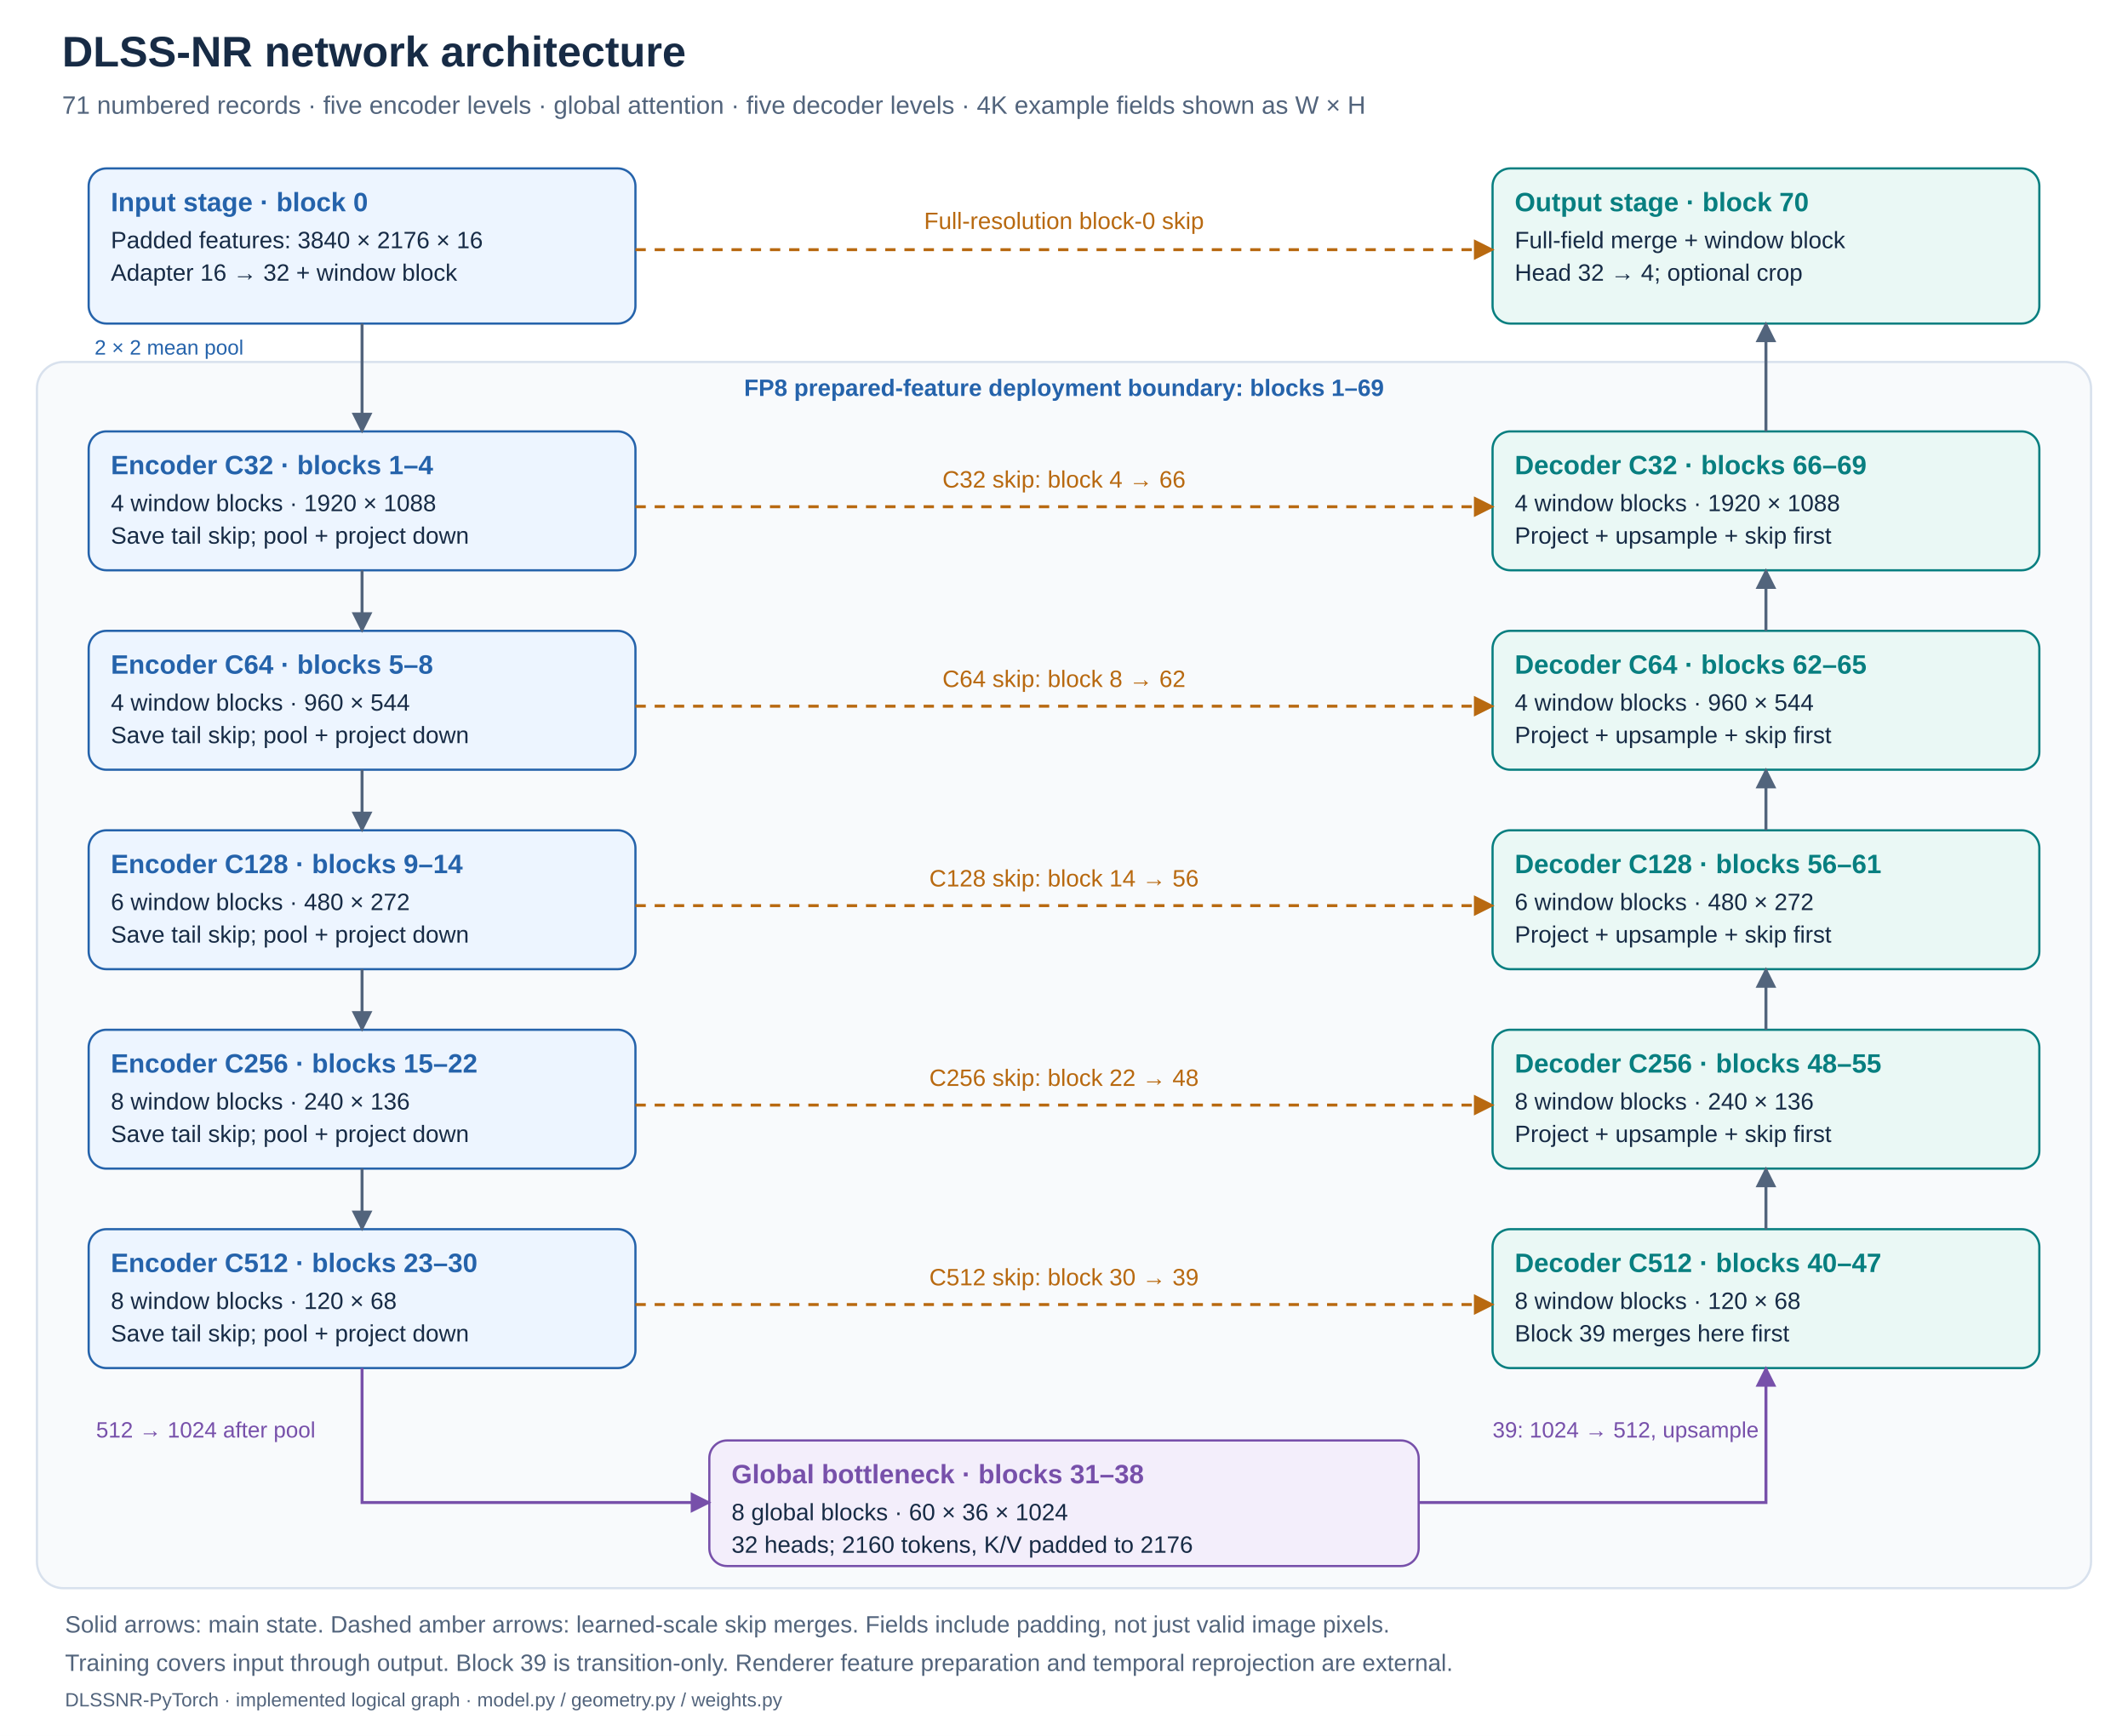
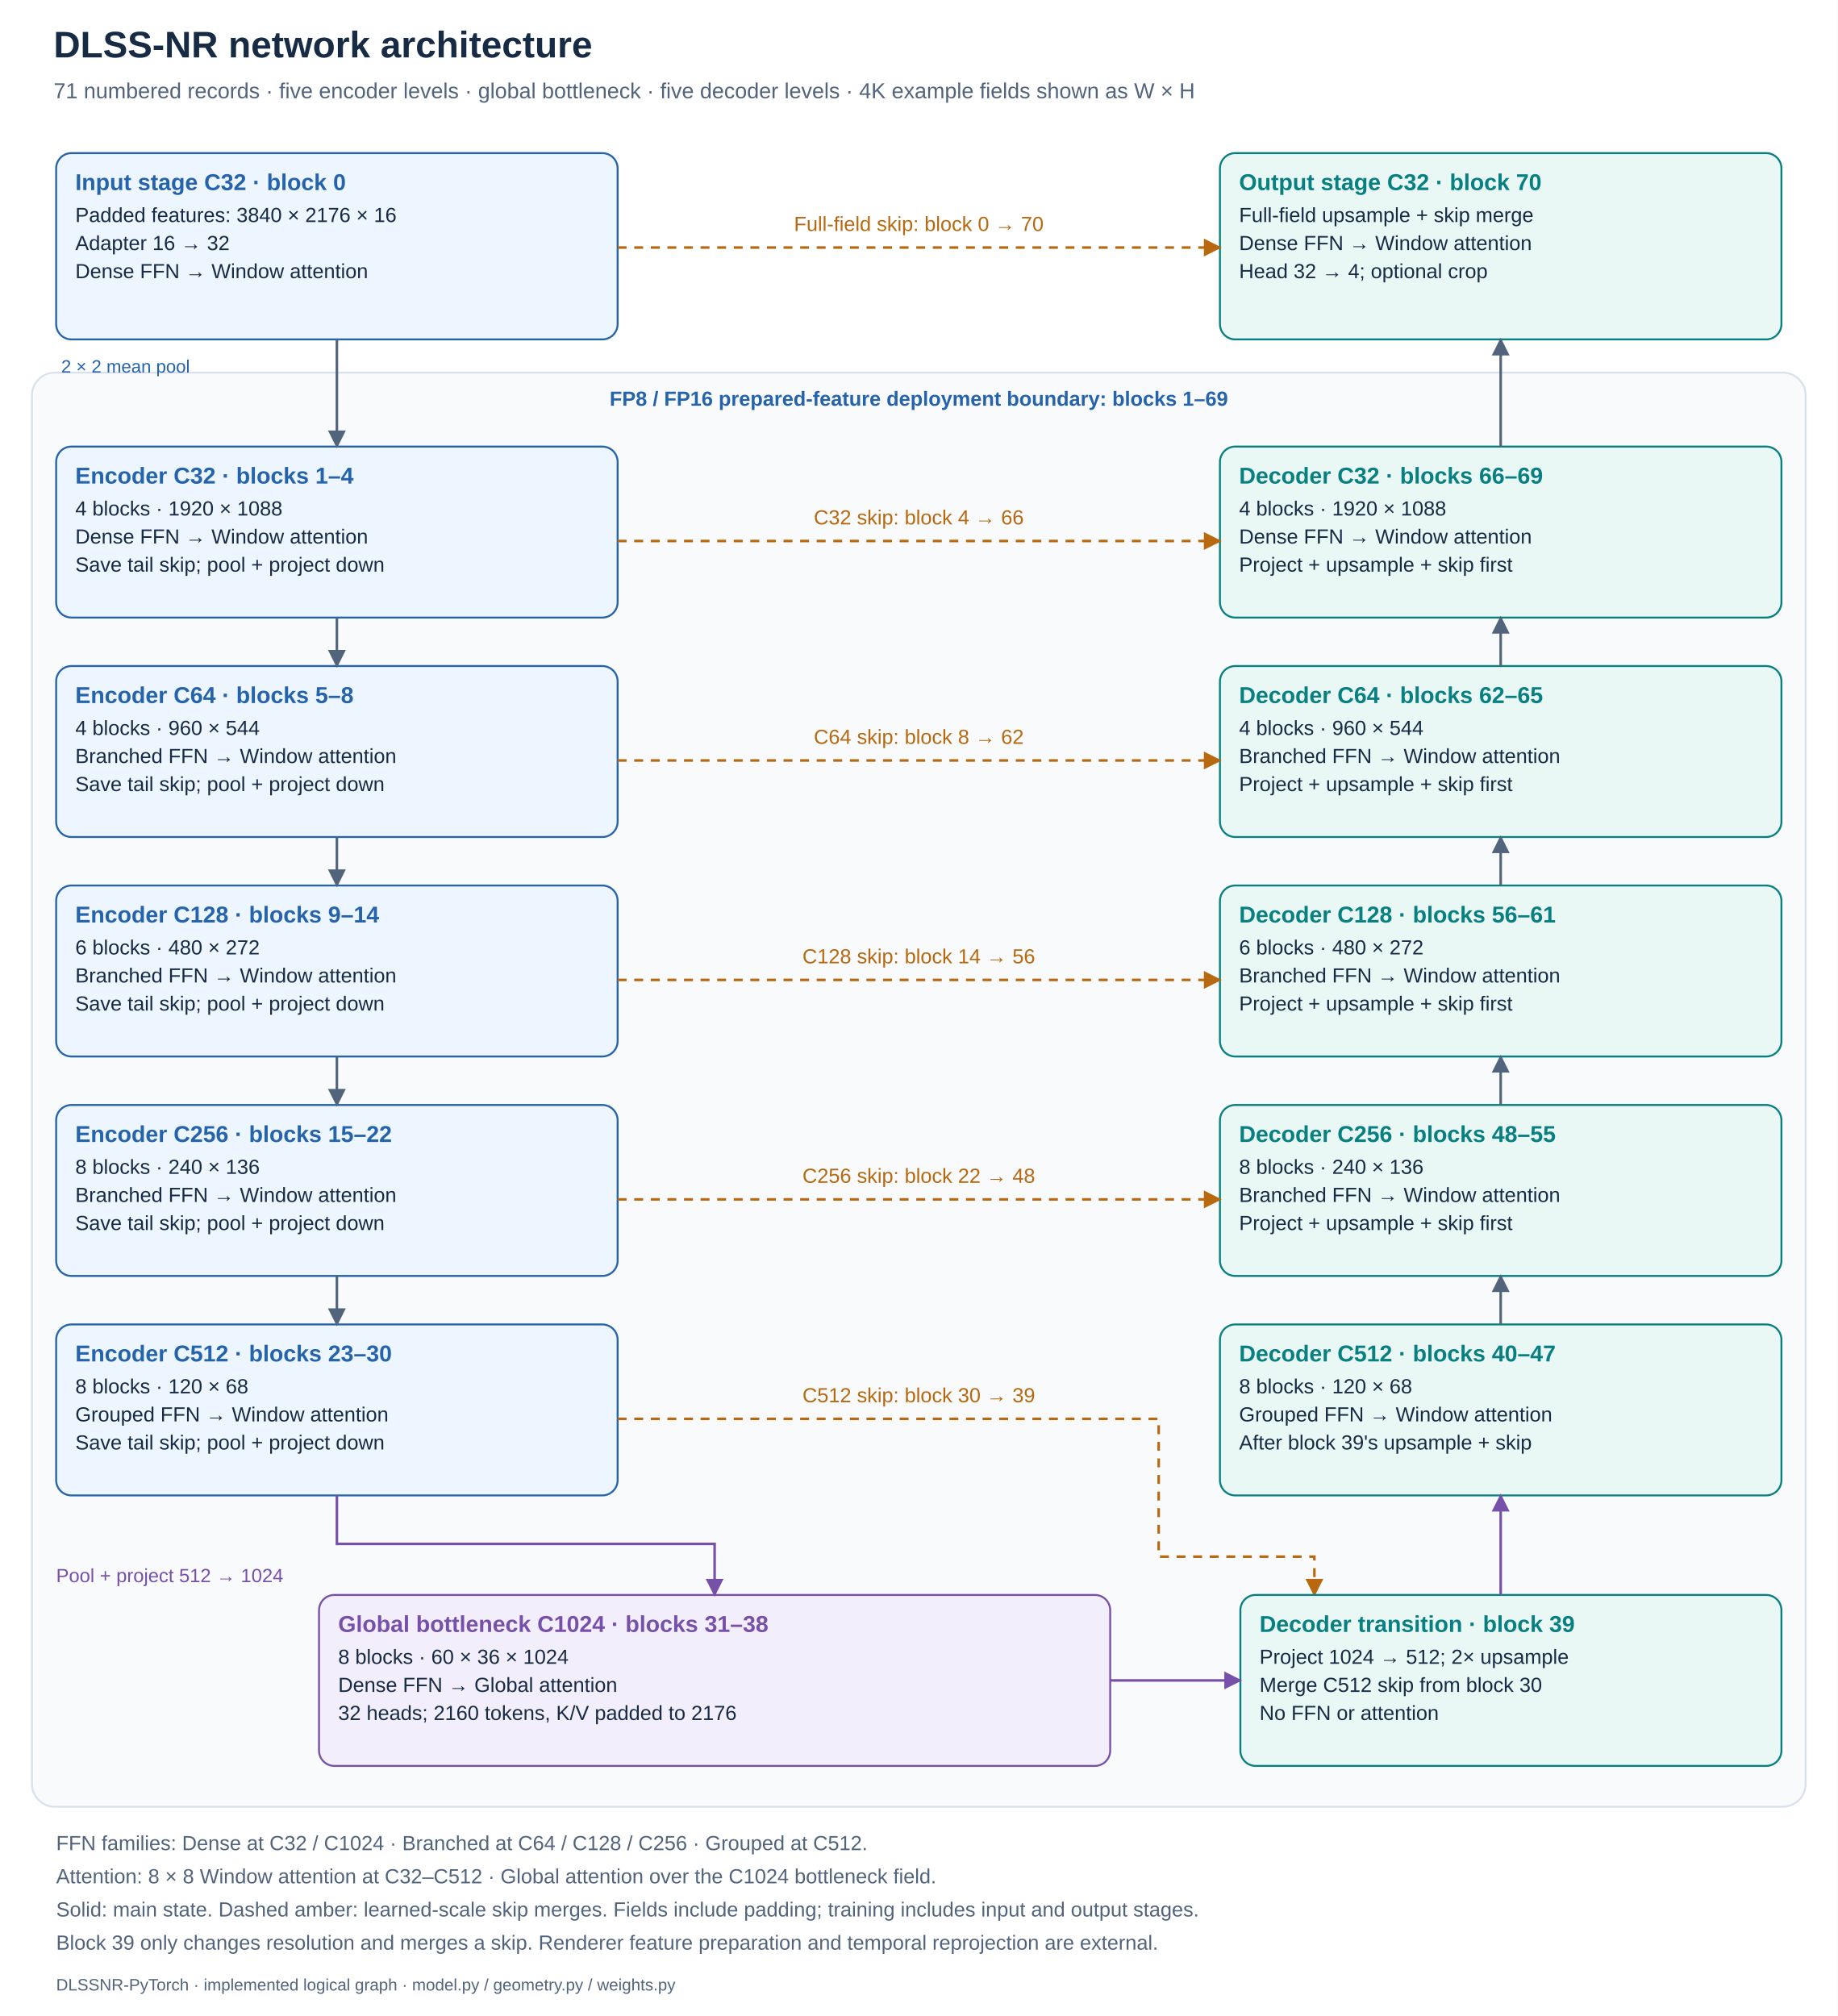
- <svg xmlns="http://www.w3.org/2000/svg" width="1440" height="1175" viewBox="0 0 1440 1175" role="img" aria-labelledby="title desc">
+ <svg xmlns="http://www.w3.org/2000/svg" width="1440" height="1580" viewBox="0 0 1440 1580" role="img" aria-labelledby="title desc">
  <defs>
    <marker id="arrow" viewBox="0 0 10 10" refX="9" refY="5" markerWidth="7" markerHeight="7" orient="auto-start-reverse">
      <path d="M0 0 L10 5 L0 10 Z" fill="context-stroke" />
    </marker>
  </defs>
  <rect width="1440" height="100%" fill="#ffffff" />
  <text x="42" y="45" fill="#172b45" font-family="Segoe UI,Arial,sans-serif" font-size="29" font-weight="650" text-anchor="start">DLSS-NR network architecture</text>
-   <text x="42" y="77" fill="#52647c" font-family="Segoe UI,Arial,sans-serif" font-size="17" font-weight="400" text-anchor="start">71 numbered records · five encoder levels · global attention · five decoder levels · 4K example fields shown as W × H</text>
-   <rect x="25" y="245" width="1390" height="830" rx="18" fill="#f8fafc" stroke="#d8e1ed" stroke-width="1.5" />
-   <text x="720" y="268" fill="#2563ab" font-family="Segoe UI,Arial,sans-serif" font-size="16" font-weight="650" text-anchor="middle">FP8 prepared-feature deployment boundary: blocks 1–69</text>
-   <rect x="60" y="114" width="370" height="105" rx="12" fill="#edf5ff" stroke="#2563ab" stroke-width="1.5" />
-   <text x="75" y="143" fill="#2563ab" font-family="Segoe UI,Arial,sans-serif" font-size="18" font-weight="650" text-anchor="start">Input stage · block 0</text>
-   <text x="75" y="168" fill="#172b45" font-family="Segoe UI,Arial,sans-serif" font-size="16" font-weight="400" text-anchor="start">Padded features: 3840 × 2176 × 16</text>
-   <text x="75" y="190" fill="#172b45" font-family="Segoe UI,Arial,sans-serif" font-size="16" font-weight="400" text-anchor="start">Adapter 16 → 32 + window block</text>
-   <rect x="1010" y="114" width="370" height="105" rx="12" fill="#eaf8f5" stroke="#087f80" stroke-width="1.5" />
-   <text x="1025" y="143" fill="#087f80" font-family="Segoe UI,Arial,sans-serif" font-size="18" font-weight="650" text-anchor="start">Output stage · block 70</text>
-   <text x="1025" y="168" fill="#172b45" font-family="Segoe UI,Arial,sans-serif" font-size="16" font-weight="400" text-anchor="start">Full-field merge + window block</text>
-   <text x="1025" y="190" fill="#172b45" font-family="Segoe UI,Arial,sans-serif" font-size="16" font-weight="400" text-anchor="start">Head 32 → 4; optional crop</text>
-   <path d="M 430,169 L 1010,169" fill="none" stroke="#b86910" stroke-width="2" stroke-dasharray="7 6" marker-end="url(#arrow)" />
-   <text x="720" y="155" fill="#b86910" font-family="Segoe UI,Arial,sans-serif" font-size="16" font-weight="400" text-anchor="middle">Full-resolution block-0 skip</text>
-   <rect x="60" y="292" width="370" height="94" rx="12" fill="#edf5ff" stroke="#2563ab" stroke-width="1.5" />
-   <text x="75" y="321" fill="#2563ab" font-family="Segoe UI,Arial,sans-serif" font-size="18" font-weight="650" text-anchor="start">Encoder C32 · blocks 1–4</text>
-   <text x="75" y="346" fill="#172b45" font-family="Segoe UI,Arial,sans-serif" font-size="16" font-weight="400" text-anchor="start">4 window blocks · 1920 × 1088</text>
-   <text x="75" y="368" fill="#172b45" font-family="Segoe UI,Arial,sans-serif" font-size="16" font-weight="400" text-anchor="start">Save tail skip; pool + project down</text>
-   <rect x="1010" y="292" width="370" height="94" rx="12" fill="#eaf8f5" stroke="#087f80" stroke-width="1.5" />
-   <text x="1025" y="321" fill="#087f80" font-family="Segoe UI,Arial,sans-serif" font-size="18" font-weight="650" text-anchor="start">Decoder C32 · blocks 66–69</text>
-   <text x="1025" y="346" fill="#172b45" font-family="Segoe UI,Arial,sans-serif" font-size="16" font-weight="400" text-anchor="start">4 window blocks · 1920 × 1088</text>
-   <text x="1025" y="368" fill="#172b45" font-family="Segoe UI,Arial,sans-serif" font-size="16" font-weight="400" text-anchor="start">Project + upsample + skip first</text>
-   <path d="M 430,343 L 1010,343" fill="none" stroke="#b86910" stroke-width="2" stroke-dasharray="7 6" marker-end="url(#arrow)" />
-   <text x="720" y="330" fill="#b86910" font-family="Segoe UI,Arial,sans-serif" font-size="16" font-weight="400" text-anchor="middle">C32 skip: block 4 → 66</text>
-   <path d="M 245,219 L 245,292" fill="none" stroke="#52647c" stroke-width="2" marker-end="url(#arrow)" />
-   <text x="64" y="240" fill="#2563ab" font-family="Segoe UI,Arial,sans-serif" font-size="14" font-weight="400" text-anchor="start">2 × 2 mean pool</text>
-   <path d="M 1195,292 L 1195,219" fill="none" stroke="#52647c" stroke-width="2" marker-end="url(#arrow)" />
-   <rect x="60" y="427" width="370" height="94" rx="12" fill="#edf5ff" stroke="#2563ab" stroke-width="1.5" />
-   <text x="75" y="456" fill="#2563ab" font-family="Segoe UI,Arial,sans-serif" font-size="18" font-weight="650" text-anchor="start">Encoder C64 · blocks 5–8</text>
-   <text x="75" y="481" fill="#172b45" font-family="Segoe UI,Arial,sans-serif" font-size="16" font-weight="400" text-anchor="start">4 window blocks · 960 × 544</text>
-   <text x="75" y="503" fill="#172b45" font-family="Segoe UI,Arial,sans-serif" font-size="16" font-weight="400" text-anchor="start">Save tail skip; pool + project down</text>
-   <rect x="1010" y="427" width="370" height="94" rx="12" fill="#eaf8f5" stroke="#087f80" stroke-width="1.5" />
-   <text x="1025" y="456" fill="#087f80" font-family="Segoe UI,Arial,sans-serif" font-size="18" font-weight="650" text-anchor="start">Decoder C64 · blocks 62–65</text>
-   <text x="1025" y="481" fill="#172b45" font-family="Segoe UI,Arial,sans-serif" font-size="16" font-weight="400" text-anchor="start">4 window blocks · 960 × 544</text>
-   <text x="1025" y="503" fill="#172b45" font-family="Segoe UI,Arial,sans-serif" font-size="16" font-weight="400" text-anchor="start">Project + upsample + skip first</text>
-   <path d="M 430,478 L 1010,478" fill="none" stroke="#b86910" stroke-width="2" stroke-dasharray="7 6" marker-end="url(#arrow)" />
-   <text x="720" y="465" fill="#b86910" font-family="Segoe UI,Arial,sans-serif" font-size="16" font-weight="400" text-anchor="middle">C64 skip: block 8 → 62</text>
-   <path d="M 245,386 L 245,427" fill="none" stroke="#52647c" stroke-width="2" marker-end="url(#arrow)" />
-   <path d="M 1195,427 L 1195,386" fill="none" stroke="#52647c" stroke-width="2" marker-end="url(#arrow)" />
-   <rect x="60" y="562" width="370" height="94" rx="12" fill="#edf5ff" stroke="#2563ab" stroke-width="1.5" />
-   <text x="75" y="591" fill="#2563ab" font-family="Segoe UI,Arial,sans-serif" font-size="18" font-weight="650" text-anchor="start">Encoder C128 · blocks 9–14</text>
-   <text x="75" y="616" fill="#172b45" font-family="Segoe UI,Arial,sans-serif" font-size="16" font-weight="400" text-anchor="start">6 window blocks · 480 × 272</text>
-   <text x="75" y="638" fill="#172b45" font-family="Segoe UI,Arial,sans-serif" font-size="16" font-weight="400" text-anchor="start">Save tail skip; pool + project down</text>
-   <rect x="1010" y="562" width="370" height="94" rx="12" fill="#eaf8f5" stroke="#087f80" stroke-width="1.5" />
-   <text x="1025" y="591" fill="#087f80" font-family="Segoe UI,Arial,sans-serif" font-size="18" font-weight="650" text-anchor="start">Decoder C128 · blocks 56–61</text>
-   <text x="1025" y="616" fill="#172b45" font-family="Segoe UI,Arial,sans-serif" font-size="16" font-weight="400" text-anchor="start">6 window blocks · 480 × 272</text>
-   <text x="1025" y="638" fill="#172b45" font-family="Segoe UI,Arial,sans-serif" font-size="16" font-weight="400" text-anchor="start">Project + upsample + skip first</text>
-   <path d="M 430,613 L 1010,613" fill="none" stroke="#b86910" stroke-width="2" stroke-dasharray="7 6" marker-end="url(#arrow)" />
-   <text x="720" y="600" fill="#b86910" font-family="Segoe UI,Arial,sans-serif" font-size="16" font-weight="400" text-anchor="middle">C128 skip: block 14 → 56</text>
-   <path d="M 245,521 L 245,562" fill="none" stroke="#52647c" stroke-width="2" marker-end="url(#arrow)" />
-   <path d="M 1195,562 L 1195,521" fill="none" stroke="#52647c" stroke-width="2" marker-end="url(#arrow)" />
-   <rect x="60" y="697" width="370" height="94" rx="12" fill="#edf5ff" stroke="#2563ab" stroke-width="1.5" />
-   <text x="75" y="726" fill="#2563ab" font-family="Segoe UI,Arial,sans-serif" font-size="18" font-weight="650" text-anchor="start">Encoder C256 · blocks 15–22</text>
-   <text x="75" y="751" fill="#172b45" font-family="Segoe UI,Arial,sans-serif" font-size="16" font-weight="400" text-anchor="start">8 window blocks · 240 × 136</text>
-   <text x="75" y="773" fill="#172b45" font-family="Segoe UI,Arial,sans-serif" font-size="16" font-weight="400" text-anchor="start">Save tail skip; pool + project down</text>
-   <rect x="1010" y="697" width="370" height="94" rx="12" fill="#eaf8f5" stroke="#087f80" stroke-width="1.5" />
-   <text x="1025" y="726" fill="#087f80" font-family="Segoe UI,Arial,sans-serif" font-size="18" font-weight="650" text-anchor="start">Decoder C256 · blocks 48–55</text>
-   <text x="1025" y="751" fill="#172b45" font-family="Segoe UI,Arial,sans-serif" font-size="16" font-weight="400" text-anchor="start">8 window blocks · 240 × 136</text>
-   <text x="1025" y="773" fill="#172b45" font-family="Segoe UI,Arial,sans-serif" font-size="16" font-weight="400" text-anchor="start">Project + upsample + skip first</text>
-   <path d="M 430,748 L 1010,748" fill="none" stroke="#b86910" stroke-width="2" stroke-dasharray="7 6" marker-end="url(#arrow)" />
-   <text x="720" y="735" fill="#b86910" font-family="Segoe UI,Arial,sans-serif" font-size="16" font-weight="400" text-anchor="middle">C256 skip: block 22 → 48</text>
-   <path d="M 245,656 L 245,697" fill="none" stroke="#52647c" stroke-width="2" marker-end="url(#arrow)" />
-   <path d="M 1195,697 L 1195,656" fill="none" stroke="#52647c" stroke-width="2" marker-end="url(#arrow)" />
-   <rect x="60" y="832" width="370" height="94" rx="12" fill="#edf5ff" stroke="#2563ab" stroke-width="1.5" />
-   <text x="75" y="861" fill="#2563ab" font-family="Segoe UI,Arial,sans-serif" font-size="18" font-weight="650" text-anchor="start">Encoder C512 · blocks 23–30</text>
-   <text x="75" y="886" fill="#172b45" font-family="Segoe UI,Arial,sans-serif" font-size="16" font-weight="400" text-anchor="start">8 window blocks · 120 × 68</text>
-   <text x="75" y="908" fill="#172b45" font-family="Segoe UI,Arial,sans-serif" font-size="16" font-weight="400" text-anchor="start">Save tail skip; pool + project down</text>
-   <rect x="1010" y="832" width="370" height="94" rx="12" fill="#eaf8f5" stroke="#087f80" stroke-width="1.5" />
-   <text x="1025" y="861" fill="#087f80" font-family="Segoe UI,Arial,sans-serif" font-size="18" font-weight="650" text-anchor="start">Decoder C512 · blocks 40–47</text>
-   <text x="1025" y="886" fill="#172b45" font-family="Segoe UI,Arial,sans-serif" font-size="16" font-weight="400" text-anchor="start">8 window blocks · 120 × 68</text>
-   <text x="1025" y="908" fill="#172b45" font-family="Segoe UI,Arial,sans-serif" font-size="16" font-weight="400" text-anchor="start">Block 39 merges here first</text>
-   <path d="M 430,883 L 1010,883" fill="none" stroke="#b86910" stroke-width="2" stroke-dasharray="7 6" marker-end="url(#arrow)" />
-   <text x="720" y="870" fill="#b86910" font-family="Segoe UI,Arial,sans-serif" font-size="16" font-weight="400" text-anchor="middle">C512 skip: block 30 → 39</text>
-   <path d="M 245,791 L 245,832" fill="none" stroke="#52647c" stroke-width="2" marker-end="url(#arrow)" />
-   <path d="M 1195,832 L 1195,791" fill="none" stroke="#52647c" stroke-width="2" marker-end="url(#arrow)" />
-   <rect x="480" y="975" width="480" height="85" rx="12" fill="#f3eefb" stroke="#7750aa" stroke-width="1.5" />
-   <text x="495" y="1004" fill="#7750aa" font-family="Segoe UI,Arial,sans-serif" font-size="18" font-weight="650" text-anchor="start">Global bottleneck · blocks 31–38</text>
-   <text x="495" y="1029" fill="#172b45" font-family="Segoe UI,Arial,sans-serif" font-size="16" font-weight="400" text-anchor="start">8 global blocks · 60 × 36 × 1024</text>
-   <text x="495" y="1051" fill="#172b45" font-family="Segoe UI,Arial,sans-serif" font-size="16" font-weight="400" text-anchor="start">32 heads; 2160 tokens, K/V padded to 2176</text>
-   <path d="M 245,926 L 245,1017 L 480,1017" fill="none" stroke="#7750aa" stroke-width="2" marker-end="url(#arrow)" />
-   <path d="M 960,1017 L 1195,1017 L 1195,926" fill="none" stroke="#7750aa" stroke-width="2" marker-end="url(#arrow)" />
-   <text x="65" y="973" fill="#7750aa" font-family="Segoe UI,Arial,sans-serif" font-size="15" font-weight="400" text-anchor="start">512 → 1024 after pool</text>
-   <text x="1010" y="973" fill="#7750aa" font-family="Segoe UI,Arial,sans-serif" font-size="15" font-weight="400" text-anchor="start">39: 1024 → 512, upsample</text>
-   <text x="44" y="1105" fill="#52647c" font-family="Segoe UI,Arial,sans-serif" font-size="16" font-weight="400" text-anchor="start">Solid arrows: main state. Dashed amber arrows: learned-scale skip merges. Fields include padding, not just valid image pixels.</text>
-   <text x="44" y="1131" fill="#52647c" font-family="Segoe UI,Arial,sans-serif" font-size="16" font-weight="400" text-anchor="start">Training covers input through output. Block 39 is transition-only. Renderer feature preparation and temporal reprojection are external.</text>
-   <text x="44" y="1155" fill="#52647c" font-family="Segoe UI,Arial,sans-serif" font-size="13" font-weight="400" text-anchor="start">DLSSNR-PyTorch · implemented logical graph · model.py / geometry.py / weights.py</text>
+   <text x="42" y="77" fill="#52647c" font-family="Segoe UI,Arial,sans-serif" font-size="17" font-weight="400" text-anchor="start">71 numbered records · five encoder levels · global bottleneck · five decoder levels · 4K example fields shown as W × H</text>
+   <rect x="25" y="292" width="1390" height="1124" rx="18" fill="#f8fafc" stroke="#d8e1ed" stroke-width="1.5" />
+   <text x="720" y="318" fill="#2563ab" font-family="Segoe UI,Arial,sans-serif" font-size="16" font-weight="650" text-anchor="middle">FP8 / FP16 prepared-feature deployment boundary: blocks 1–69</text>
+   <rect x="44" y="120" width="440" height="146" rx="12" fill="#edf5ff" stroke="#2563ab" stroke-width="1.5" />
+   <text x="59" y="149" fill="#2563ab" font-family="Segoe UI,Arial,sans-serif" font-size="18" font-weight="650" text-anchor="start">Input stage C32 · block 0</text>
+   <text x="59" y="174" fill="#172b45" font-family="Segoe UI,Arial,sans-serif" font-size="16" font-weight="400" text-anchor="start">Padded features: 3840 × 2176 × 16</text>
+   <text x="59" y="196" fill="#172b45" font-family="Segoe UI,Arial,sans-serif" font-size="16" font-weight="400" text-anchor="start">Adapter 16 → 32</text>
+   <text x="59" y="218" fill="#172b45" font-family="Segoe UI,Arial,sans-serif" font-size="16" font-weight="400" text-anchor="start">Dense FFN → Window attention</text>
+   <rect x="956" y="120" width="440" height="146" rx="12" fill="#eaf8f5" stroke="#087f80" stroke-width="1.5" />
+   <text x="971" y="149" fill="#087f80" font-family="Segoe UI,Arial,sans-serif" font-size="18" font-weight="650" text-anchor="start">Output stage C32 · block 70</text>
+   <text x="971" y="174" fill="#172b45" font-family="Segoe UI,Arial,sans-serif" font-size="16" font-weight="400" text-anchor="start">Full-field upsample + skip merge</text>
+   <text x="971" y="196" fill="#172b45" font-family="Segoe UI,Arial,sans-serif" font-size="16" font-weight="400" text-anchor="start">Dense FFN → Window attention</text>
+   <text x="971" y="218" fill="#172b45" font-family="Segoe UI,Arial,sans-serif" font-size="16" font-weight="400" text-anchor="start">Head 32 → 4; optional crop</text>
+   <path d="M 484,194 L 956,194" fill="none" stroke="#b86910" stroke-width="2" stroke-dasharray="7 6" marker-end="url(#arrow)" />
+   <text x="720" y="181" fill="#b86910" font-family="Segoe UI,Arial,sans-serif" font-size="16" font-weight="400" text-anchor="middle">Full-field skip: block 0 → 70</text>
+   <rect x="44" y="350" width="440" height="134" rx="12" fill="#edf5ff" stroke="#2563ab" stroke-width="1.5" />
+   <text x="59" y="379" fill="#2563ab" font-family="Segoe UI,Arial,sans-serif" font-size="18" font-weight="650" text-anchor="start">Encoder C32 · blocks 1–4</text>
+   <text x="59" y="404" fill="#172b45" font-family="Segoe UI,Arial,sans-serif" font-size="16" font-weight="400" text-anchor="start">4 blocks · 1920 × 1088</text>
+   <text x="59" y="426" fill="#172b45" font-family="Segoe UI,Arial,sans-serif" font-size="16" font-weight="400" text-anchor="start">Dense FFN → Window attention</text>
+   <text x="59" y="448" fill="#172b45" font-family="Segoe UI,Arial,sans-serif" font-size="16" font-weight="400" text-anchor="start">Save tail skip; pool + project down</text>
+   <rect x="956" y="350" width="440" height="134" rx="12" fill="#eaf8f5" stroke="#087f80" stroke-width="1.5" />
+   <text x="971" y="379" fill="#087f80" font-family="Segoe UI,Arial,sans-serif" font-size="18" font-weight="650" text-anchor="start">Decoder C32 · blocks 66–69</text>
+   <text x="971" y="404" fill="#172b45" font-family="Segoe UI,Arial,sans-serif" font-size="16" font-weight="400" text-anchor="start">4 blocks · 1920 × 1088</text>
+   <text x="971" y="426" fill="#172b45" font-family="Segoe UI,Arial,sans-serif" font-size="16" font-weight="400" text-anchor="start">Dense FFN → Window attention</text>
+   <text x="971" y="448" fill="#172b45" font-family="Segoe UI,Arial,sans-serif" font-size="16" font-weight="400" text-anchor="start">Project + upsample + skip first</text>
+   <path d="M 484,424 L 956,424" fill="none" stroke="#b86910" stroke-width="2" stroke-dasharray="7 6" marker-end="url(#arrow)" />
+   <text x="720" y="411" fill="#b86910" font-family="Segoe UI,Arial,sans-serif" font-size="16" font-weight="400" text-anchor="middle">C32 skip: block 4 → 66</text>
+   <path d="M 264,266 L 264,350" fill="none" stroke="#52647c" stroke-width="2" marker-end="url(#arrow)" />
+   <text x="48" y="292" fill="#2563ab" font-family="Segoe UI,Arial,sans-serif" font-size="14" font-weight="400" text-anchor="start">2 × 2 mean pool</text>
+   <path d="M 1176,350 L 1176,266" fill="none" stroke="#52647c" stroke-width="2" marker-end="url(#arrow)" />
+   <rect x="44" y="522" width="440" height="134" rx="12" fill="#edf5ff" stroke="#2563ab" stroke-width="1.5" />
+   <text x="59" y="551" fill="#2563ab" font-family="Segoe UI,Arial,sans-serif" font-size="18" font-weight="650" text-anchor="start">Encoder C64 · blocks 5–8</text>
+   <text x="59" y="576" fill="#172b45" font-family="Segoe UI,Arial,sans-serif" font-size="16" font-weight="400" text-anchor="start">4 blocks · 960 × 544</text>
+   <text x="59" y="598" fill="#172b45" font-family="Segoe UI,Arial,sans-serif" font-size="16" font-weight="400" text-anchor="start">Branched FFN → Window attention</text>
+   <text x="59" y="620" fill="#172b45" font-family="Segoe UI,Arial,sans-serif" font-size="16" font-weight="400" text-anchor="start">Save tail skip; pool + project down</text>
+   <rect x="956" y="522" width="440" height="134" rx="12" fill="#eaf8f5" stroke="#087f80" stroke-width="1.5" />
+   <text x="971" y="551" fill="#087f80" font-family="Segoe UI,Arial,sans-serif" font-size="18" font-weight="650" text-anchor="start">Decoder C64 · blocks 62–65</text>
+   <text x="971" y="576" fill="#172b45" font-family="Segoe UI,Arial,sans-serif" font-size="16" font-weight="400" text-anchor="start">4 blocks · 960 × 544</text>
+   <text x="971" y="598" fill="#172b45" font-family="Segoe UI,Arial,sans-serif" font-size="16" font-weight="400" text-anchor="start">Branched FFN → Window attention</text>
+   <text x="971" y="620" fill="#172b45" font-family="Segoe UI,Arial,sans-serif" font-size="16" font-weight="400" text-anchor="start">Project + upsample + skip first</text>
+   <path d="M 484,596 L 956,596" fill="none" stroke="#b86910" stroke-width="2" stroke-dasharray="7 6" marker-end="url(#arrow)" />
+   <text x="720" y="583" fill="#b86910" font-family="Segoe UI,Arial,sans-serif" font-size="16" font-weight="400" text-anchor="middle">C64 skip: block 8 → 62</text>
+   <path d="M 264,484 L 264,522" fill="none" stroke="#52647c" stroke-width="2" marker-end="url(#arrow)" />
+   <path d="M 1176,522 L 1176,484" fill="none" stroke="#52647c" stroke-width="2" marker-end="url(#arrow)" />
+   <rect x="44" y="694" width="440" height="134" rx="12" fill="#edf5ff" stroke="#2563ab" stroke-width="1.5" />
+   <text x="59" y="723" fill="#2563ab" font-family="Segoe UI,Arial,sans-serif" font-size="18" font-weight="650" text-anchor="start">Encoder C128 · blocks 9–14</text>
+   <text x="59" y="748" fill="#172b45" font-family="Segoe UI,Arial,sans-serif" font-size="16" font-weight="400" text-anchor="start">6 blocks · 480 × 272</text>
+   <text x="59" y="770" fill="#172b45" font-family="Segoe UI,Arial,sans-serif" font-size="16" font-weight="400" text-anchor="start">Branched FFN → Window attention</text>
+   <text x="59" y="792" fill="#172b45" font-family="Segoe UI,Arial,sans-serif" font-size="16" font-weight="400" text-anchor="start">Save tail skip; pool + project down</text>
+   <rect x="956" y="694" width="440" height="134" rx="12" fill="#eaf8f5" stroke="#087f80" stroke-width="1.5" />
+   <text x="971" y="723" fill="#087f80" font-family="Segoe UI,Arial,sans-serif" font-size="18" font-weight="650" text-anchor="start">Decoder C128 · blocks 56–61</text>
+   <text x="971" y="748" fill="#172b45" font-family="Segoe UI,Arial,sans-serif" font-size="16" font-weight="400" text-anchor="start">6 blocks · 480 × 272</text>
+   <text x="971" y="770" fill="#172b45" font-family="Segoe UI,Arial,sans-serif" font-size="16" font-weight="400" text-anchor="start">Branched FFN → Window attention</text>
+   <text x="971" y="792" fill="#172b45" font-family="Segoe UI,Arial,sans-serif" font-size="16" font-weight="400" text-anchor="start">Project + upsample + skip first</text>
+   <path d="M 484,768 L 956,768" fill="none" stroke="#b86910" stroke-width="2" stroke-dasharray="7 6" marker-end="url(#arrow)" />
+   <text x="720" y="755" fill="#b86910" font-family="Segoe UI,Arial,sans-serif" font-size="16" font-weight="400" text-anchor="middle">C128 skip: block 14 → 56</text>
+   <path d="M 264,656 L 264,694" fill="none" stroke="#52647c" stroke-width="2" marker-end="url(#arrow)" />
+   <path d="M 1176,694 L 1176,656" fill="none" stroke="#52647c" stroke-width="2" marker-end="url(#arrow)" />
+   <rect x="44" y="866" width="440" height="134" rx="12" fill="#edf5ff" stroke="#2563ab" stroke-width="1.5" />
+   <text x="59" y="895" fill="#2563ab" font-family="Segoe UI,Arial,sans-serif" font-size="18" font-weight="650" text-anchor="start">Encoder C256 · blocks 15–22</text>
+   <text x="59" y="920" fill="#172b45" font-family="Segoe UI,Arial,sans-serif" font-size="16" font-weight="400" text-anchor="start">8 blocks · 240 × 136</text>
+   <text x="59" y="942" fill="#172b45" font-family="Segoe UI,Arial,sans-serif" font-size="16" font-weight="400" text-anchor="start">Branched FFN → Window attention</text>
+   <text x="59" y="964" fill="#172b45" font-family="Segoe UI,Arial,sans-serif" font-size="16" font-weight="400" text-anchor="start">Save tail skip; pool + project down</text>
+   <rect x="956" y="866" width="440" height="134" rx="12" fill="#eaf8f5" stroke="#087f80" stroke-width="1.5" />
+   <text x="971" y="895" fill="#087f80" font-family="Segoe UI,Arial,sans-serif" font-size="18" font-weight="650" text-anchor="start">Decoder C256 · blocks 48–55</text>
+   <text x="971" y="920" fill="#172b45" font-family="Segoe UI,Arial,sans-serif" font-size="16" font-weight="400" text-anchor="start">8 blocks · 240 × 136</text>
+   <text x="971" y="942" fill="#172b45" font-family="Segoe UI,Arial,sans-serif" font-size="16" font-weight="400" text-anchor="start">Branched FFN → Window attention</text>
+   <text x="971" y="964" fill="#172b45" font-family="Segoe UI,Arial,sans-serif" font-size="16" font-weight="400" text-anchor="start">Project + upsample + skip first</text>
+   <path d="M 484,940 L 956,940" fill="none" stroke="#b86910" stroke-width="2" stroke-dasharray="7 6" marker-end="url(#arrow)" />
+   <text x="720" y="927" fill="#b86910" font-family="Segoe UI,Arial,sans-serif" font-size="16" font-weight="400" text-anchor="middle">C256 skip: block 22 → 48</text>
+   <path d="M 264,828 L 264,866" fill="none" stroke="#52647c" stroke-width="2" marker-end="url(#arrow)" />
+   <path d="M 1176,866 L 1176,828" fill="none" stroke="#52647c" stroke-width="2" marker-end="url(#arrow)" />
+   <rect x="44" y="1038" width="440" height="134" rx="12" fill="#edf5ff" stroke="#2563ab" stroke-width="1.5" />
+   <text x="59" y="1067" fill="#2563ab" font-family="Segoe UI,Arial,sans-serif" font-size="18" font-weight="650" text-anchor="start">Encoder C512 · blocks 23–30</text>
+   <text x="59" y="1092" fill="#172b45" font-family="Segoe UI,Arial,sans-serif" font-size="16" font-weight="400" text-anchor="start">8 blocks · 120 × 68</text>
+   <text x="59" y="1114" fill="#172b45" font-family="Segoe UI,Arial,sans-serif" font-size="16" font-weight="400" text-anchor="start">Grouped FFN → Window attention</text>
+   <text x="59" y="1136" fill="#172b45" font-family="Segoe UI,Arial,sans-serif" font-size="16" font-weight="400" text-anchor="start">Save tail skip; pool + project down</text>
+   <rect x="956" y="1038" width="440" height="134" rx="12" fill="#eaf8f5" stroke="#087f80" stroke-width="1.5" />
+   <text x="971" y="1067" fill="#087f80" font-family="Segoe UI,Arial,sans-serif" font-size="18" font-weight="650" text-anchor="start">Decoder C512 · blocks 40–47</text>
+   <text x="971" y="1092" fill="#172b45" font-family="Segoe UI,Arial,sans-serif" font-size="16" font-weight="400" text-anchor="start">8 blocks · 120 × 68</text>
+   <text x="971" y="1114" fill="#172b45" font-family="Segoe UI,Arial,sans-serif" font-size="16" font-weight="400" text-anchor="start">Grouped FFN → Window attention</text>
+   <text x="971" y="1136" fill="#172b45" font-family="Segoe UI,Arial,sans-serif" font-size="16" font-weight="400" text-anchor="start">After block 39's upsample + skip</text>
+   <path d="M 484,1112 L 908,1112 L 908,1220 L 1030,1220 L 1030,1250" fill="none" stroke="#b86910" stroke-width="2" stroke-dasharray="7 6" marker-end="url(#arrow)" />
+   <text x="720" y="1099" fill="#b86910" font-family="Segoe UI,Arial,sans-serif" font-size="16" font-weight="400" text-anchor="middle">C512 skip: block 30 → 39</text>
+   <path d="M 264,1000 L 264,1038" fill="none" stroke="#52647c" stroke-width="2" marker-end="url(#arrow)" />
+   <path d="M 1176,1038 L 1176,1000" fill="none" stroke="#52647c" stroke-width="2" marker-end="url(#arrow)" />
+   <rect x="250" y="1250" width="620" height="134" rx="12" fill="#f3eefb" stroke="#7750aa" stroke-width="1.5" />
+   <text x="265" y="1279" fill="#7750aa" font-family="Segoe UI,Arial,sans-serif" font-size="18" font-weight="650" text-anchor="start">Global bottleneck C1024 · blocks 31–38</text>
+   <text x="265" y="1304" fill="#172b45" font-family="Segoe UI,Arial,sans-serif" font-size="16" font-weight="400" text-anchor="start">8 blocks · 60 × 36 × 1024</text>
+   <text x="265" y="1326" fill="#172b45" font-family="Segoe UI,Arial,sans-serif" font-size="16" font-weight="400" text-anchor="start">Dense FFN → Global attention</text>
+   <text x="265" y="1348" fill="#172b45" font-family="Segoe UI,Arial,sans-serif" font-size="16" font-weight="400" text-anchor="start">32 heads; 2160 tokens, K/V padded to 2176</text>
+   <rect x="972" y="1250" width="424" height="134" rx="12" fill="#eaf8f5" stroke="#087f80" stroke-width="1.5" />
+   <text x="987" y="1279" fill="#087f80" font-family="Segoe UI,Arial,sans-serif" font-size="18" font-weight="650" text-anchor="start">Decoder transition · block 39</text>
+   <text x="987" y="1304" fill="#172b45" font-family="Segoe UI,Arial,sans-serif" font-size="16" font-weight="400" text-anchor="start">Project 1024 → 512; 2× upsample</text>
+   <text x="987" y="1326" fill="#172b45" font-family="Segoe UI,Arial,sans-serif" font-size="16" font-weight="400" text-anchor="start">Merge C512 skip from block 30</text>
+   <text x="987" y="1348" fill="#172b45" font-family="Segoe UI,Arial,sans-serif" font-size="16" font-weight="400" text-anchor="start">No FFN or attention</text>
+   <path d="M 264,1172 L 264,1210 L 560,1210 L 560,1250" fill="none" stroke="#7750aa" stroke-width="2" marker-end="url(#arrow)" />
+   <path d="M 870,1317 L 972,1317" fill="none" stroke="#7750aa" stroke-width="2" marker-end="url(#arrow)" />
+   <path d="M 1176,1250 L 1176,1172" fill="none" stroke="#7750aa" stroke-width="2" marker-end="url(#arrow)" />
+   <text x="44" y="1240" fill="#7750aa" font-family="Segoe UI,Arial,sans-serif" font-size="15" font-weight="400" text-anchor="start">Pool + project 512 → 1024</text>
+   <text x="44" y="1450" fill="#52647c" font-family="Segoe UI,Arial,sans-serif" font-size="16" font-weight="400" text-anchor="start">FFN families: Dense at C32 / C1024 · Branched at C64 / C128 / C256 · Grouped at C512.</text>
+   <text x="44" y="1476" fill="#52647c" font-family="Segoe UI,Arial,sans-serif" font-size="16" font-weight="400" text-anchor="start">Attention: 8 × 8 Window attention at C32–C512 · Global attention over the C1024 bottleneck field.</text>
+   <text x="44" y="1502" fill="#52647c" font-family="Segoe UI,Arial,sans-serif" font-size="16" font-weight="400" text-anchor="start">Solid: main state. Dashed amber: learned-scale skip merges. Fields include padding; training includes input and output stages.</text>
+   <text x="44" y="1528" fill="#52647c" font-family="Segoe UI,Arial,sans-serif" font-size="16" font-weight="400" text-anchor="start">Block 39 only changes resolution and merges a skip. Renderer feature preparation and temporal reprojection are external.</text>
+   <text x="44" y="1560" fill="#52647c" font-family="Segoe UI,Arial,sans-serif" font-size="13" font-weight="400" text-anchor="start">DLSSNR-PyTorch · implemented logical graph · model.py / geometry.py / weights.py</text>
</svg>
